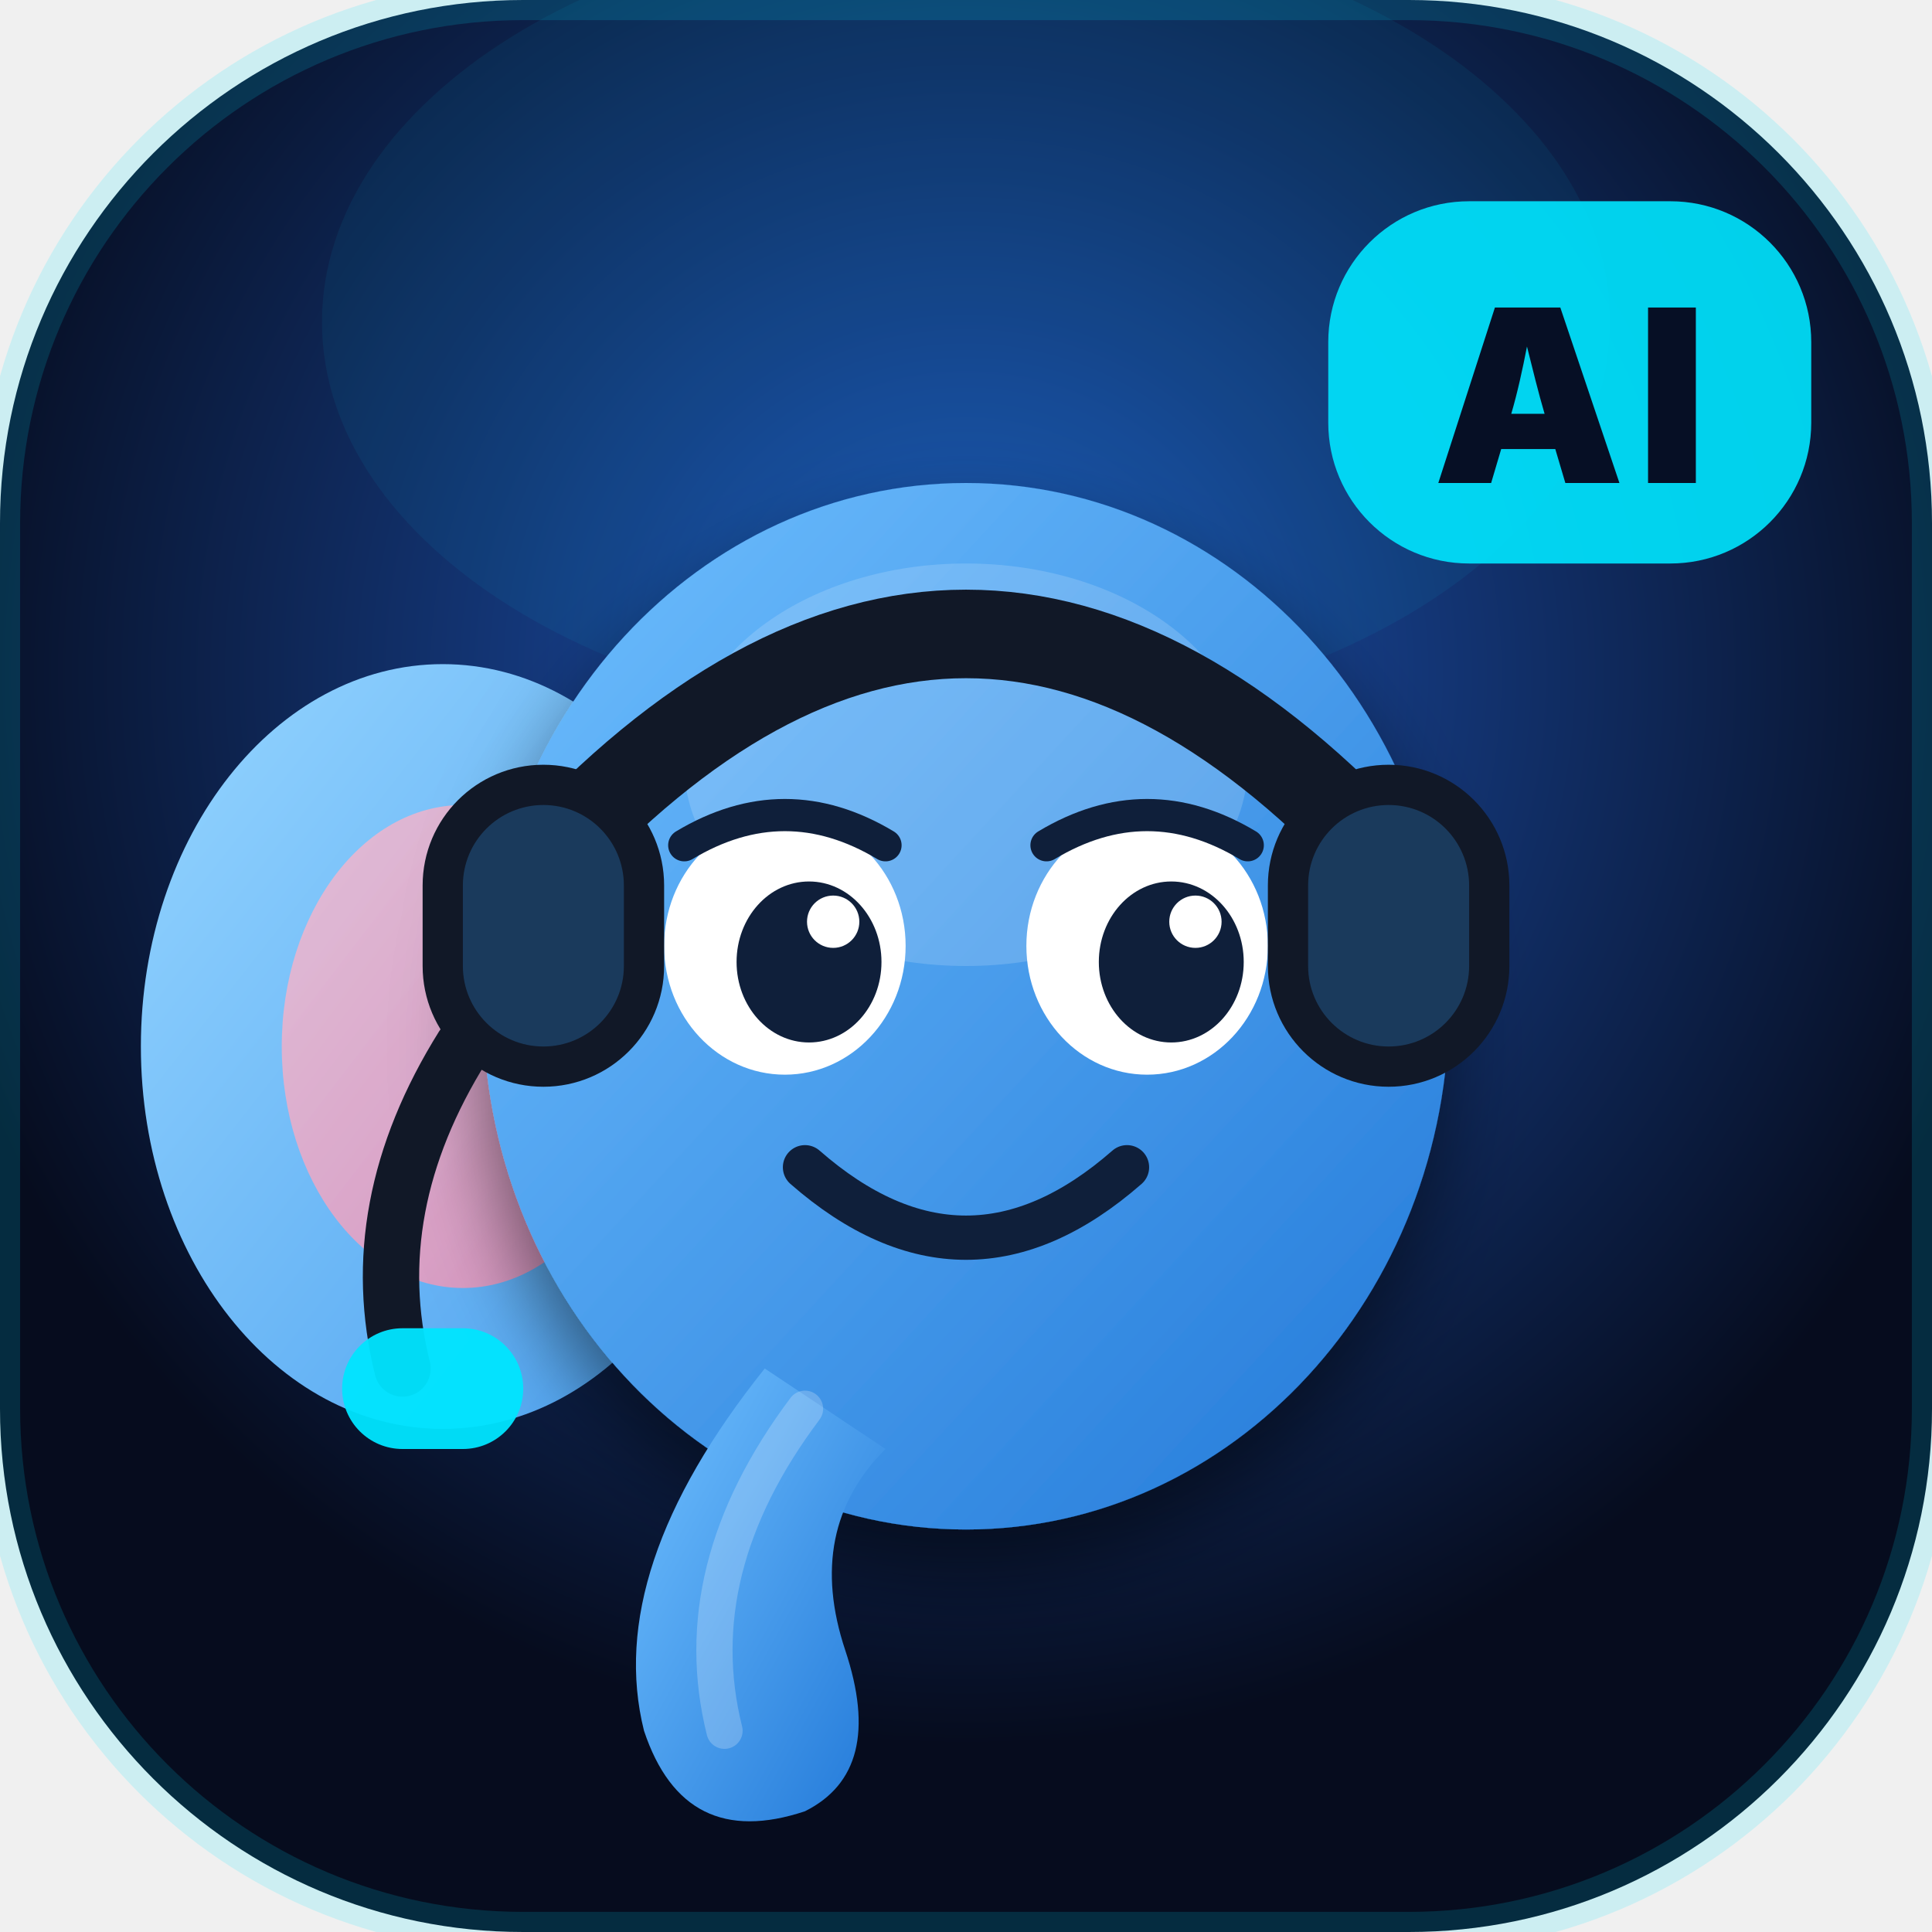
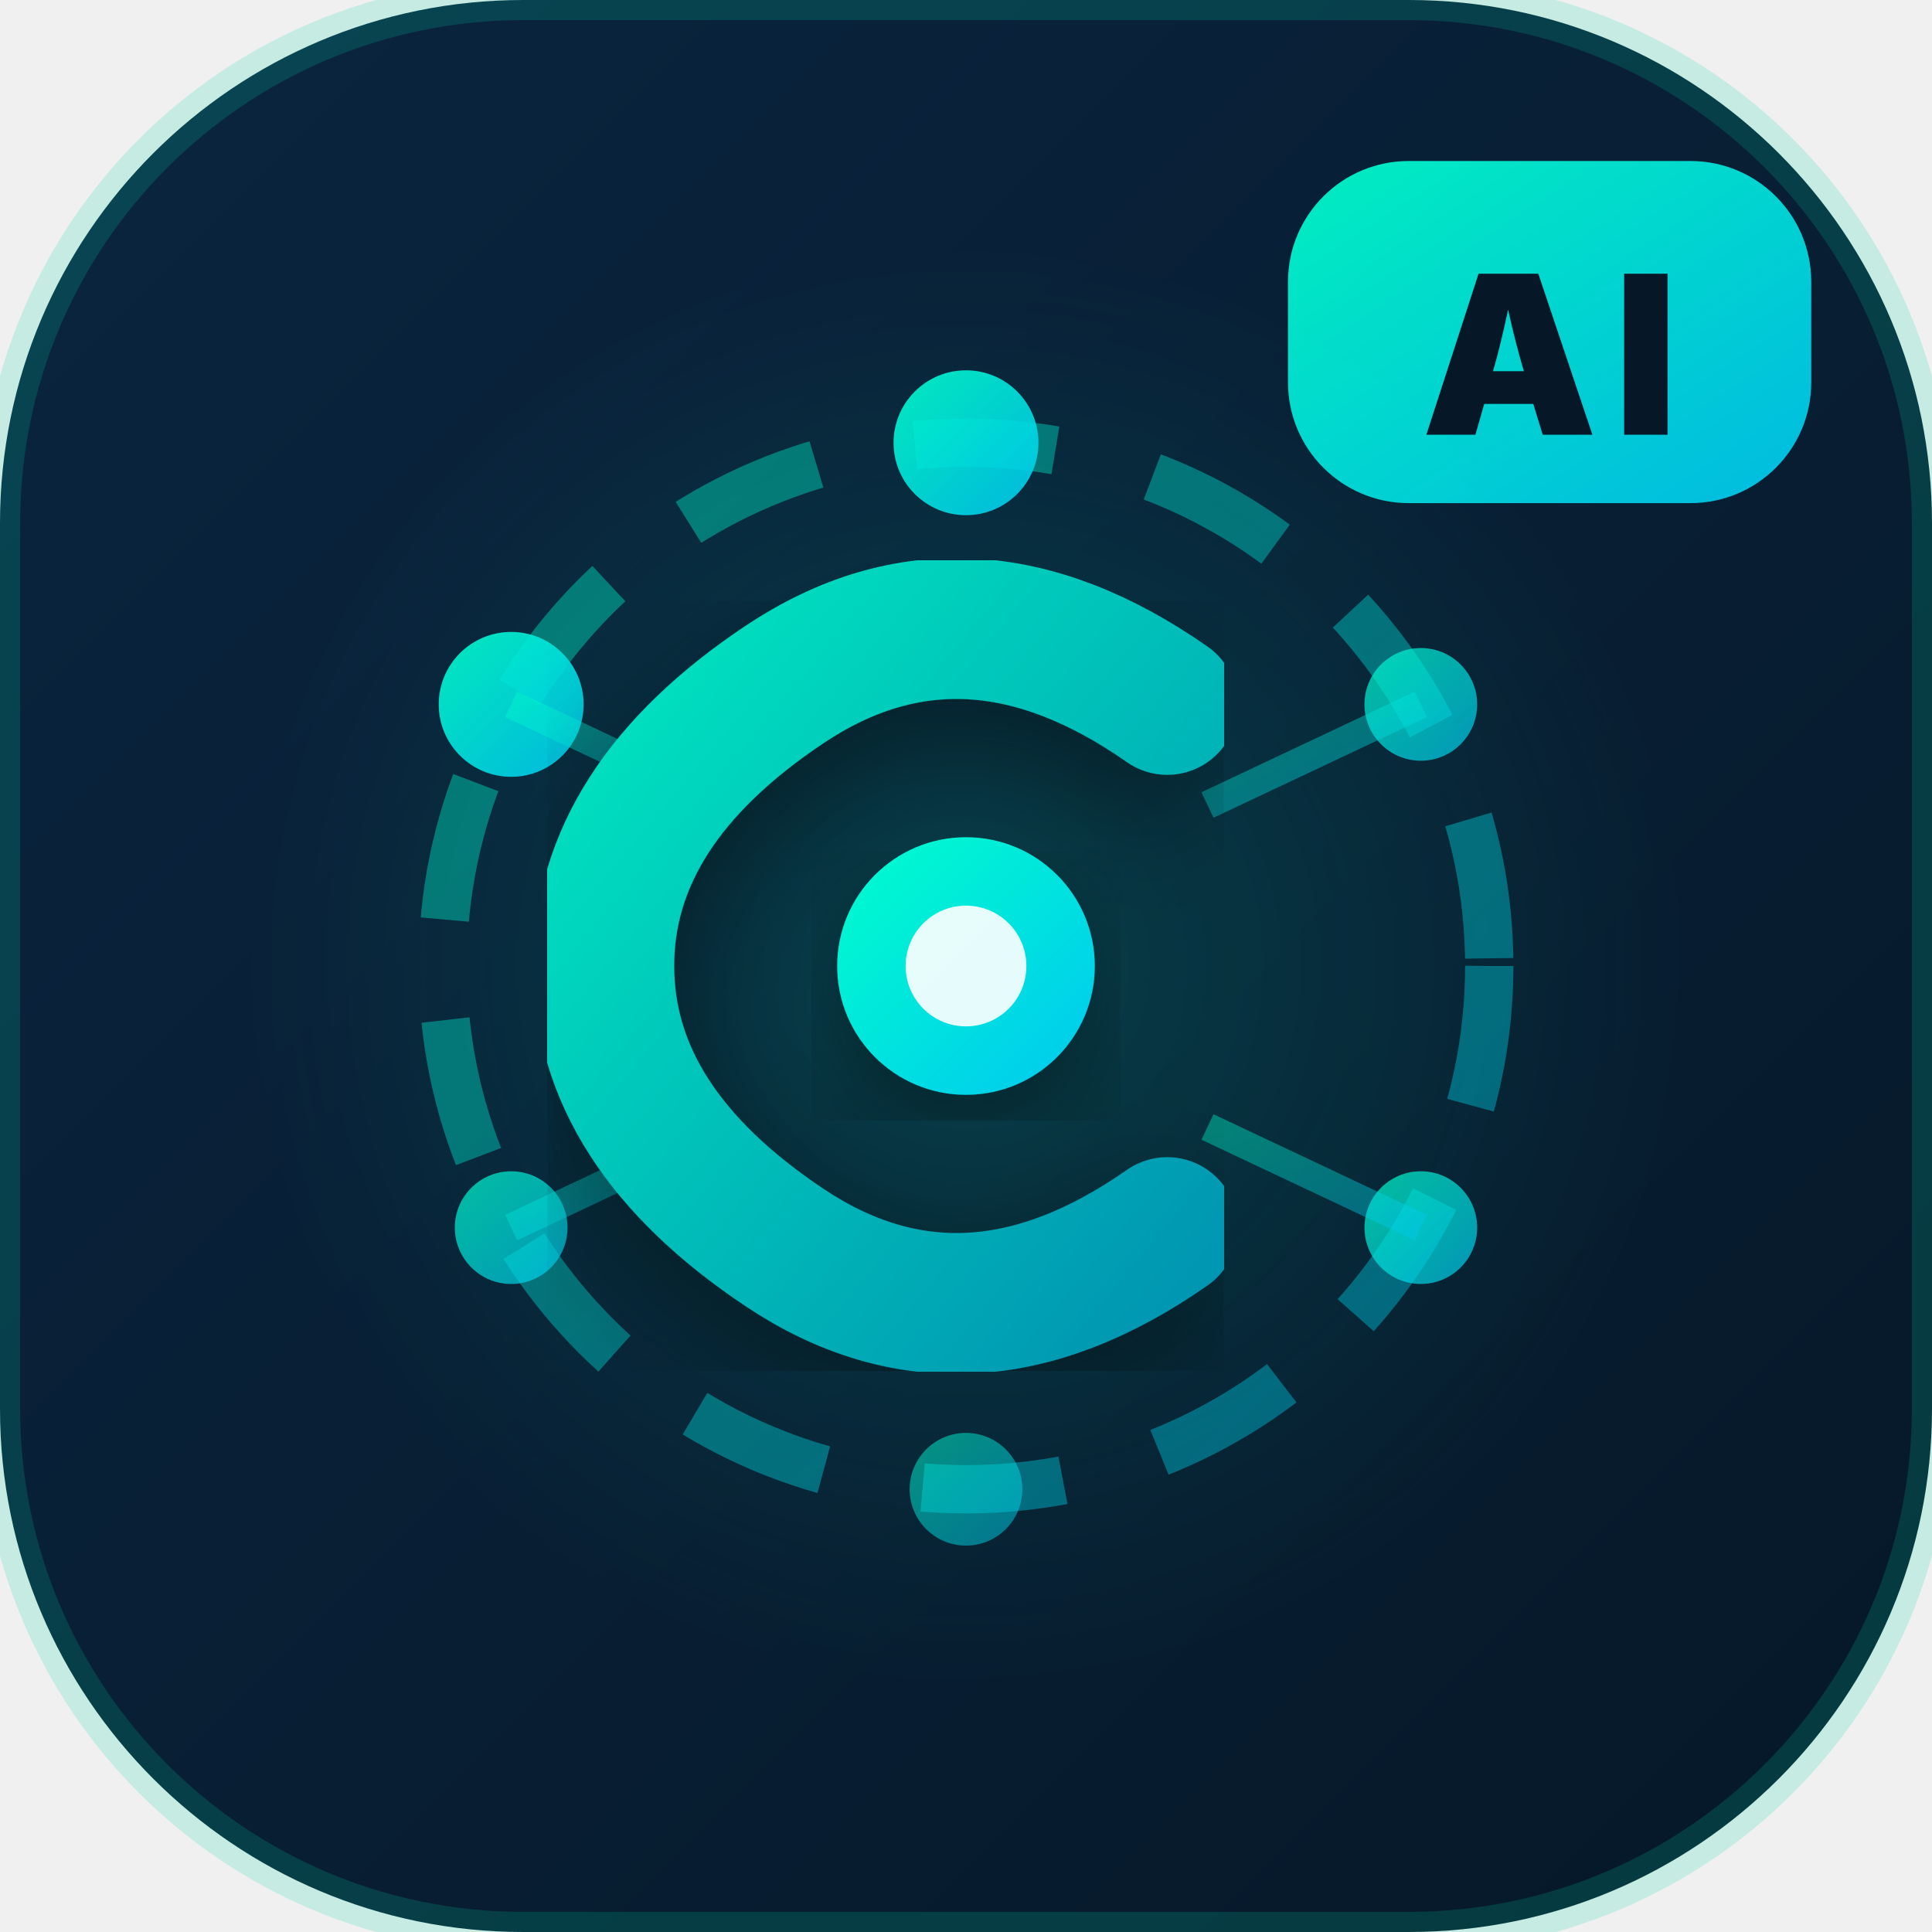
<svg xmlns="http://www.w3.org/2000/svg" viewBox="0 0 48 48" fill="none">
  <defs>
-     <linearGradient id="bg" x1="0" y1="0" x2="1" y2="1">
-       <stop offset="0%" stop-color="#1845A0" />
-       <stop offset="100%" stop-color="#060f25" />
+     <linearGradient id="bgA" x1="0" y1="0" x2="1" y2="1">
+       <stop offset="0%" stop-color="#0A2540" />
+       <stop offset="100%" stop-color="#061828" />
    </linearGradient>
-     <radialGradient id="bgGlow" cx="50%" cy="35%" r="55%">
-       <stop offset="0%" stop-color="#1D55B8" />
-       <stop offset="100%" stop-color="#060c1e" />
+     <linearGradient id="ringA" x1="0" y1="0" x2="1" y2="1">
+       <stop offset="0%" stop-color="#00D4AA" />
+       <stop offset="100%" stop-color="#00A8CC" />
+     </linearGradient>
+     <linearGradient id="sparkA" x1="0" y1="0" x2="1" y2="1">
+       <stop offset="0%" stop-color="#00FFCC" />
+       <stop offset="100%" stop-color="#00C8F0" />
+     </linearGradient>
+     <linearGradient id="coreA" x1="0" y1="0" x2="1" y2="1">
+       <stop offset="0%" stop-color="#00E5C0" />
+       <stop offset="100%" stop-color="#0097B2" />
+     </linearGradient>
+     <radialGradient id="glowA" cx="50%" cy="50%" r="50%">
+       <stop offset="0%" stop-color="#00D4AA" stop-opacity="0.18" />
+       <stop offset="100%" stop-color="#00D4AA" stop-opacity="0" />
    </radialGradient>
-     <linearGradient id="elBody" x1="0" y1="0" x2="1" y2="1">
-       <stop offset="0%" stop-color="#70C0FF" />
-       <stop offset="100%" stop-color="#2178D8" />
-     </linearGradient>
-     <linearGradient id="earColor" x1="0" y1="0" x2="1" y2="1">
-       <stop offset="0%" stop-color="#95D5FF" />
-       <stop offset="100%" stop-color="#4A9FEF" />
-     </linearGradient>
-     <linearGradient id="innerEarColor" x1="0" y1="0" x2="1" y2="1">
-       <stop offset="0%" stop-color="#FFBBCC" />
-       <stop offset="100%" stop-color="#FF88AA" />
-     </linearGradient>
-     <filter id="drop" x="-15%" y="-15%" width="130%" height="130%">
-       <feDropShadow dx="0" dy="1" stdDeviation="1" flood-color="#00000080" />
+     <filter id="blurA" x="-30%" y="-30%" width="160%" height="160%">
+       <feGaussianBlur stdDeviation="1.2" />
+     </filter>
+     <filter id="dropA">
+       <feDropShadow dx="0" dy="1" stdDeviation="1.5" flood-color="#00000060" />
    </filter>
  </defs>
-   <rect width="48" height="48" rx="13" fill="url(#bgGlow)" />
-   <rect width="48" height="48" rx="13" fill="none" stroke="rgba(0,229,255,0.15)" stroke-width="1" />
-   <ellipse cx="24" cy="8" rx="16" ry="10" fill="rgba(0,229,255,0.06)" />
-   <ellipse cx="11" cy="26" rx="7.5" ry="9.5" fill="url(#earColor)" />
-   <ellipse cx="11.5" cy="26" rx="4.5" ry="6" fill="url(#innerEarColor)" opacity="0.75" />
-   <ellipse cx="24" cy="25" rx="12" ry="13" fill="url(#elBody)" filter="url(#drop)" />
-   <ellipse cx="24" cy="19" rx="7" ry="5" fill="rgba(255,255,255,0.16)" />
-   <path d="M 19 34 Q 15 39 16 43 Q 17 46 20 45 Q 22 44 21 41 Q 20 38 22 36 Z" fill="url(#elBody)" />
-   <path d="M 20 35 Q 17 39 18 43" stroke="rgba(255,255,255,0.22)" stroke-width="0.9" fill="none" stroke-linecap="round" />
-   <ellipse cx="19.5" cy="23.5" rx="3" ry="3.2" fill="white" />
-   <ellipse cx="28.5" cy="23.5" rx="3" ry="3.2" fill="white" />
-   <ellipse cx="20.1" cy="23.9" rx="1.8" ry="2" fill="#0F1F3A" />
-   <ellipse cx="29.1" cy="23.9" rx="1.8" ry="2" fill="#0F1F3A" />
-   <circle cx="20.7" cy="22.9" r="0.65" fill="white" />
-   <circle cx="29.7" cy="22.9" r="0.65" fill="white" />
-   <path d="M 17 21 Q 19.5 19.5 22 21" stroke="#0F1F3A" stroke-width="0.8" fill="none" stroke-linecap="round" />
-   <path d="M 26 21 Q 28.5 19.5 31 21" stroke="#0F1F3A" stroke-width="0.8" fill="none" stroke-linecap="round" />
-   <path d="M 20 29 Q 24 32.5 28 29" stroke="#0F1F3A" stroke-width="1.1" fill="none" stroke-linecap="round" />
-   <path d="M 13.5 21.5 Q 24 10 34.5 21.5" stroke="#111827" stroke-width="2.2" fill="none" stroke-linecap="round" />
-   <rect x="10.5" y="19" width="6" height="8" rx="3" fill="#111827" />
-   <rect x="11.5" y="20" width="4" height="6" rx="2" fill="#1A3A5C" />
-   <rect x="31.5" y="19" width="6" height="8" rx="3" fill="#111827" />
-   <rect x="32.5" y="20" width="4" height="6" rx="2" fill="#1A3A5C" />
-   <path d="M 11.5 26 Q 9 30 10 34" stroke="#111827" stroke-width="1.4" fill="none" stroke-linecap="round" />
-   <rect x="8.5" y="33" width="4.5" height="3" rx="1.5" fill="#00E5FF" opacity="0.95" />
-   <rect x="33" y="5" width="12" height="9" rx="3.5" fill="#00E5FF" opacity="0.9" />
-   <text x="39" y="12" font-family="'SF Pro Display', 'Inter', Arial, sans-serif" font-size="6" font-weight="900" letter-spacing="0.3" text-anchor="middle" fill="#060f25">AI</text>
+   <rect width="48" height="48" rx="13" fill="url(#bgA)" />
+   <rect width="48" height="48" rx="13" fill="none" stroke="rgba(0,212,170,0.18)" stroke-width="1" />
+   <circle cx="24" cy="24" r="18" fill="url(#glowA)" />
+   <circle cx="24" cy="24" r="13" stroke="url(#ringA)" stroke-width="1.2" stroke-dasharray="3.5 2.5" fill="none" opacity="0.5" />
+   <circle cx="24" cy="11" r="1.8" fill="url(#sparkA)" opacity="0.9" />
+   <circle cx="35.3" cy="17.5" r="1.4" fill="url(#sparkA)" opacity="0.7" />
+   <circle cx="35.3" cy="30.5" r="1.4" fill="url(#sparkA)" opacity="0.7" />
+   <circle cx="24" cy="37" r="1.4" fill="url(#sparkA)" opacity="0.5" />
+   <circle cx="12.7" cy="30.5" r="1.4" fill="url(#sparkA)" opacity="0.7" />
+   <circle cx="12.7" cy="17.5" r="1.8" fill="url(#sparkA)" opacity="0.9" />
+   <line x1="24" y1="11" x2="24" y2="17" stroke="url(#sparkA)" stroke-width="0.7" opacity="0.4" />
+   <line x1="35.3" y1="17.5" x2="30" y2="20" stroke="url(#sparkA)" stroke-width="0.7" opacity="0.4" />
+   <line x1="35.3" y1="30.5" x2="30" y2="28" stroke="url(#sparkA)" stroke-width="0.7" opacity="0.4" />
+   <line x1="12.7" y1="17.5" x2="18" y2="20" stroke="url(#sparkA)" stroke-width="0.7" opacity="0.4" />
+   <line x1="12.7" y1="30.5" x2="18" y2="28" stroke="url(#sparkA)" stroke-width="0.7" opacity="0.4" />
+   <path d="M 29 17.5 Q 24 14 19.5 17 Q 15 20 15 24 Q 15 28 19.5 31 Q 24 34 29 30.5" stroke="url(#coreA)" stroke-width="3.5" fill="none" stroke-linecap="round" filter="url(#dropA)" />
+   <circle cx="24" cy="24" r="3.2" fill="url(#sparkA)" filter="url(#dropA)" />
+   <circle cx="24" cy="24" r="1.5" fill="white" opacity="0.9" />
+   <rect x="32" y="4" width="13" height="8.5" rx="3" fill="url(#sparkA)" opacity="0.92" />
+   <text x="38.5" y="10.8" font-family="'SF Pro Display','Inter',Arial,sans-serif" font-size="5.5" font-weight="900" letter-spacing="0.4" text-anchor="middle" fill="#061828">AI</text>
</svg>
